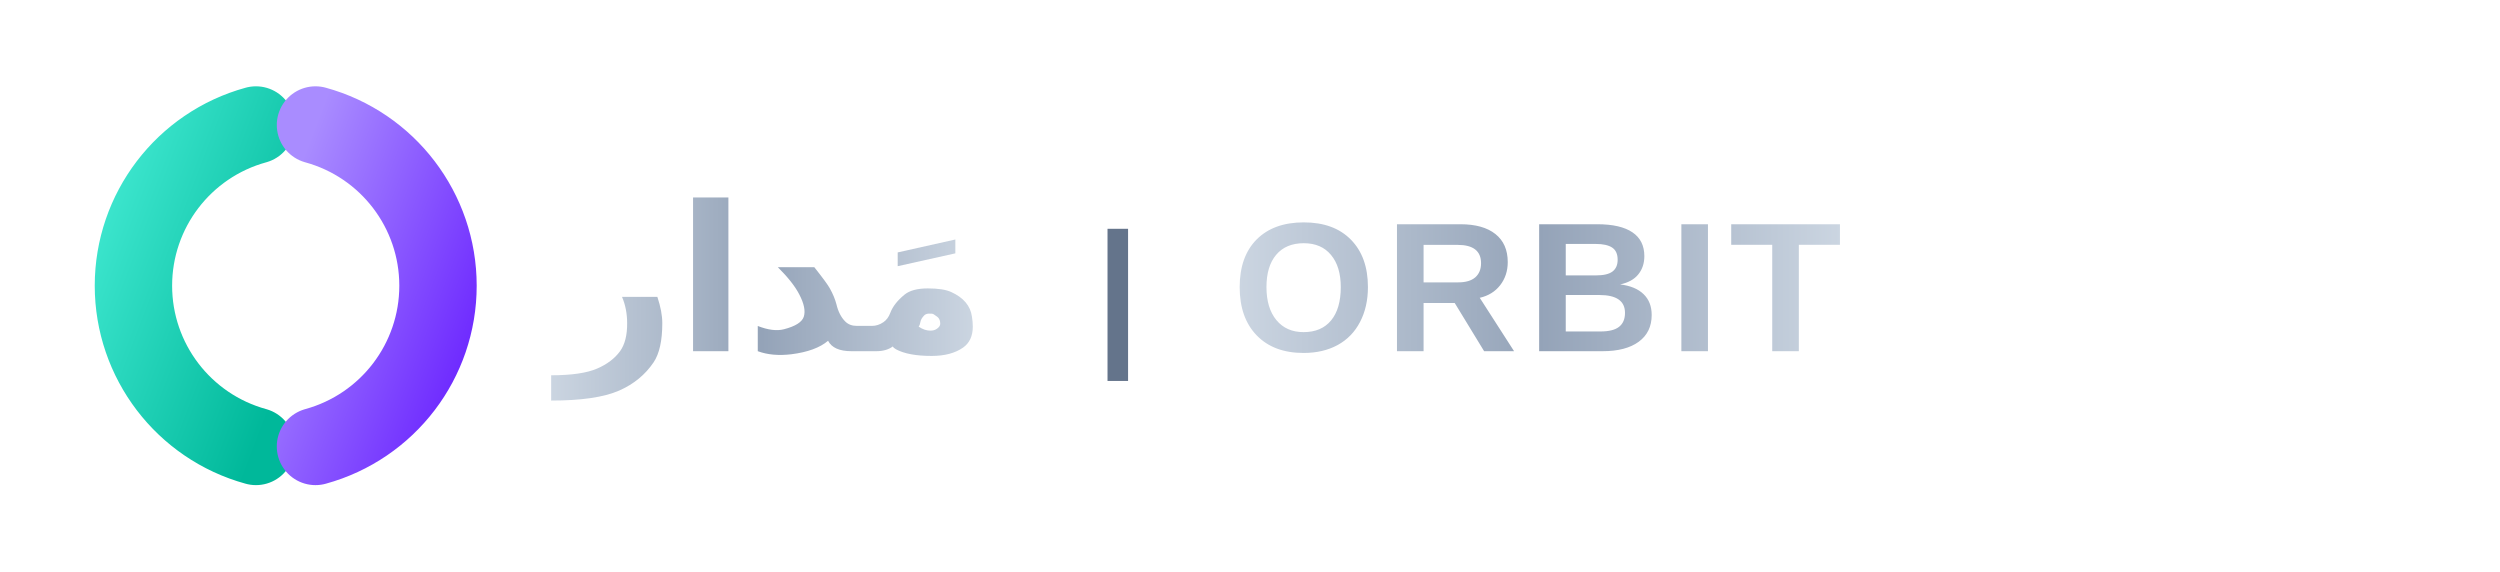
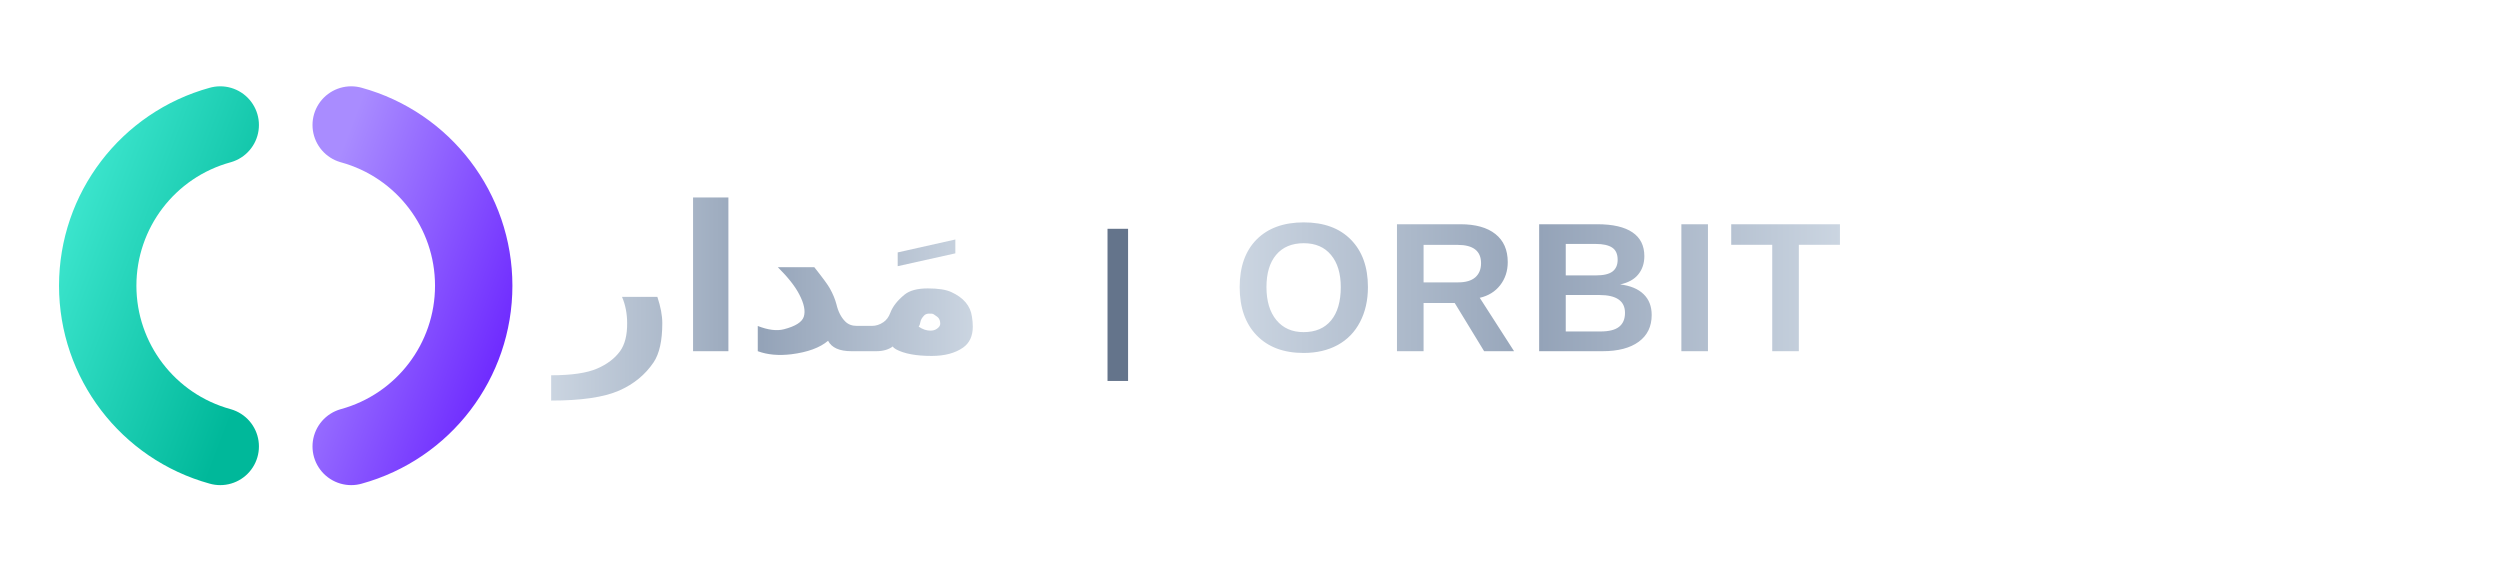
<svg xmlns="http://www.w3.org/2000/svg" width="420" height="96" viewBox="0 0 420 96" role="img" aria-labelledby="title desc">
  <defs>
    <linearGradient id="mint" x1="0" y1="0" x2="1" y2="1">
      <stop stop-color="#3DE6CE" />
      <stop offset="1" stop-color="#00B89A" />
    </linearGradient>
    <linearGradient id="violet" x1="0" y1="0" x2="1" y2="1">
      <stop stop-color="#A98CFF" />
      <stop offset="1" stop-color="#6D28FF" />
    </linearGradient>
    <linearGradient id="wordmark" x1="0" y1="0" x2="1" y2="0">
      <stop stop-color="#CBD5E1" />
      <stop offset=".5" stop-color="#94A3B8" />
      <stop offset="1" stop-color="#CBD5E1" />
    </linearGradient>
  </defs>
  <g transform="translate(48 48)" fill="none" stroke-width="13" stroke-linecap="round">
-     <path d="M-5-27A28 28 0 0 0-5 27" stroke="url(#mint)" />
-     <path d="M5-27A28 28 0 0 1 5 27" stroke="url(#violet)" />
+     <path d="M-11-27A28 28 0 0 0-11 27" stroke="url(#mint)" />
+     <path d="M11-27A28 28 0 0 1 11 27" stroke="url(#violet)" />
  </g>
  <text x="94" y="59" fill="url(#wordmark)" font-family="Arial, Tahoma, sans-serif" font-size="34" font-weight="800">مَدار</text>
  <text x="184" y="58" fill="#64748B" font-family="Arial, Tahoma, sans-serif" font-size="27" font-weight="600">|</text>
  <text x="207" y="59" fill="url(#wordmark)" font-family="Arial, Tahoma, sans-serif" font-size="31" font-weight="800" letter-spacing="1.5">ORBIT</text>
</svg>
